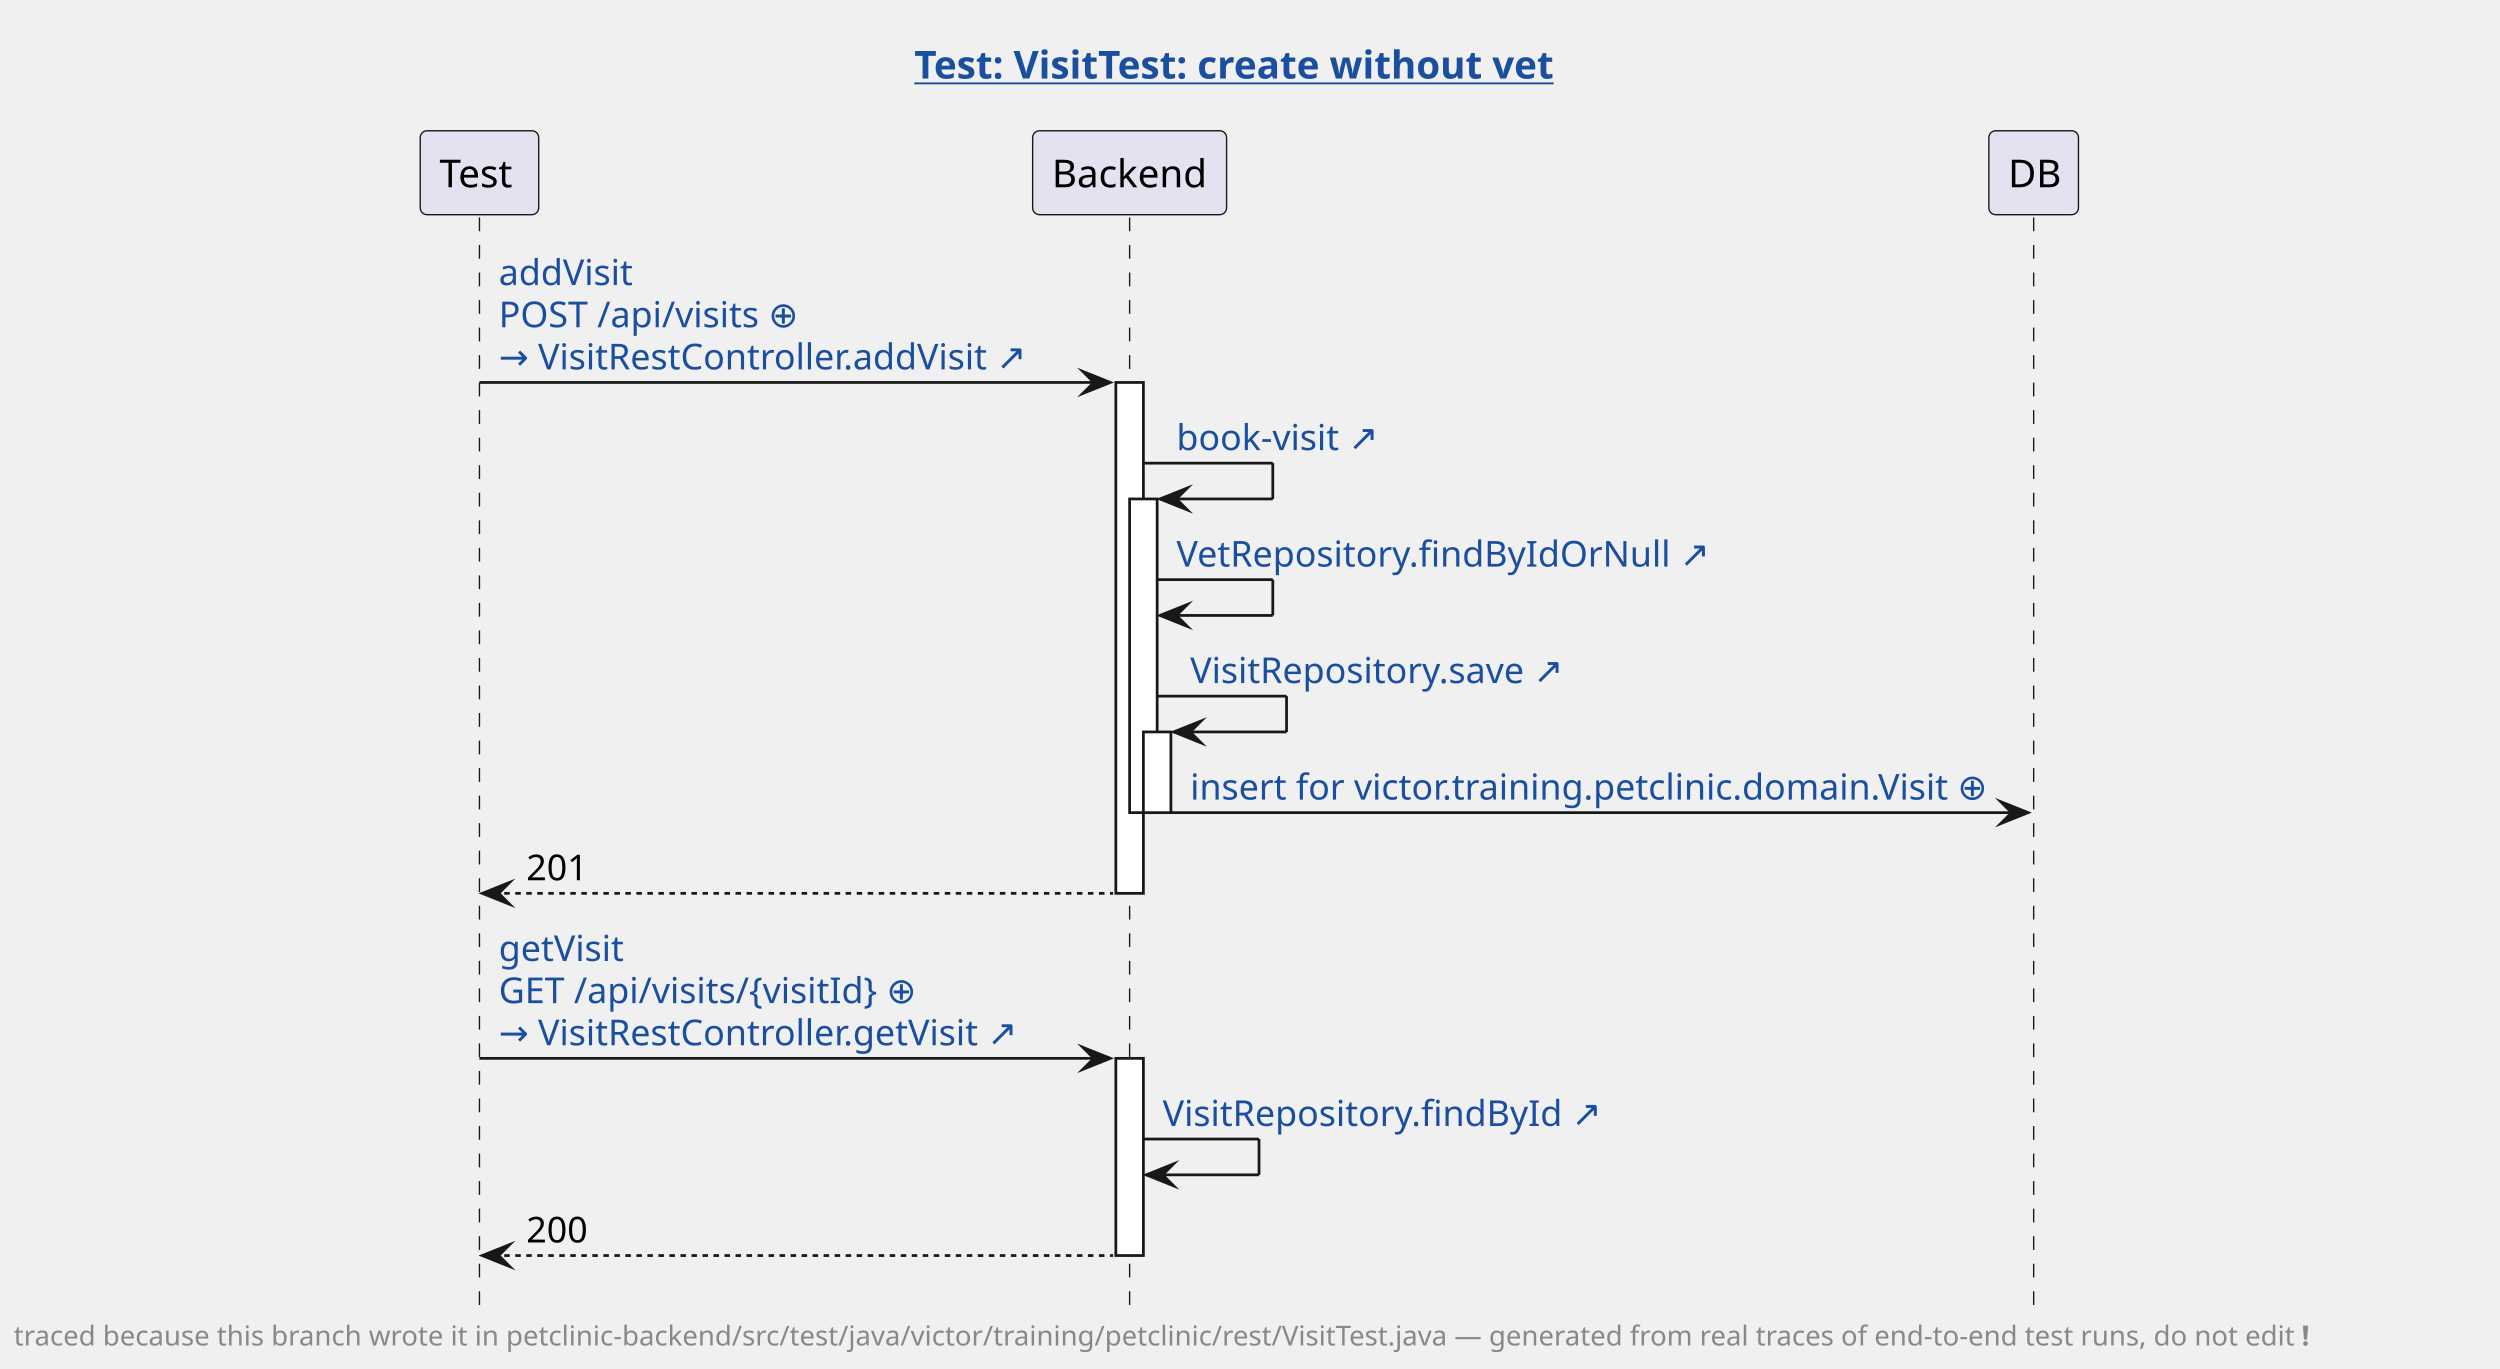
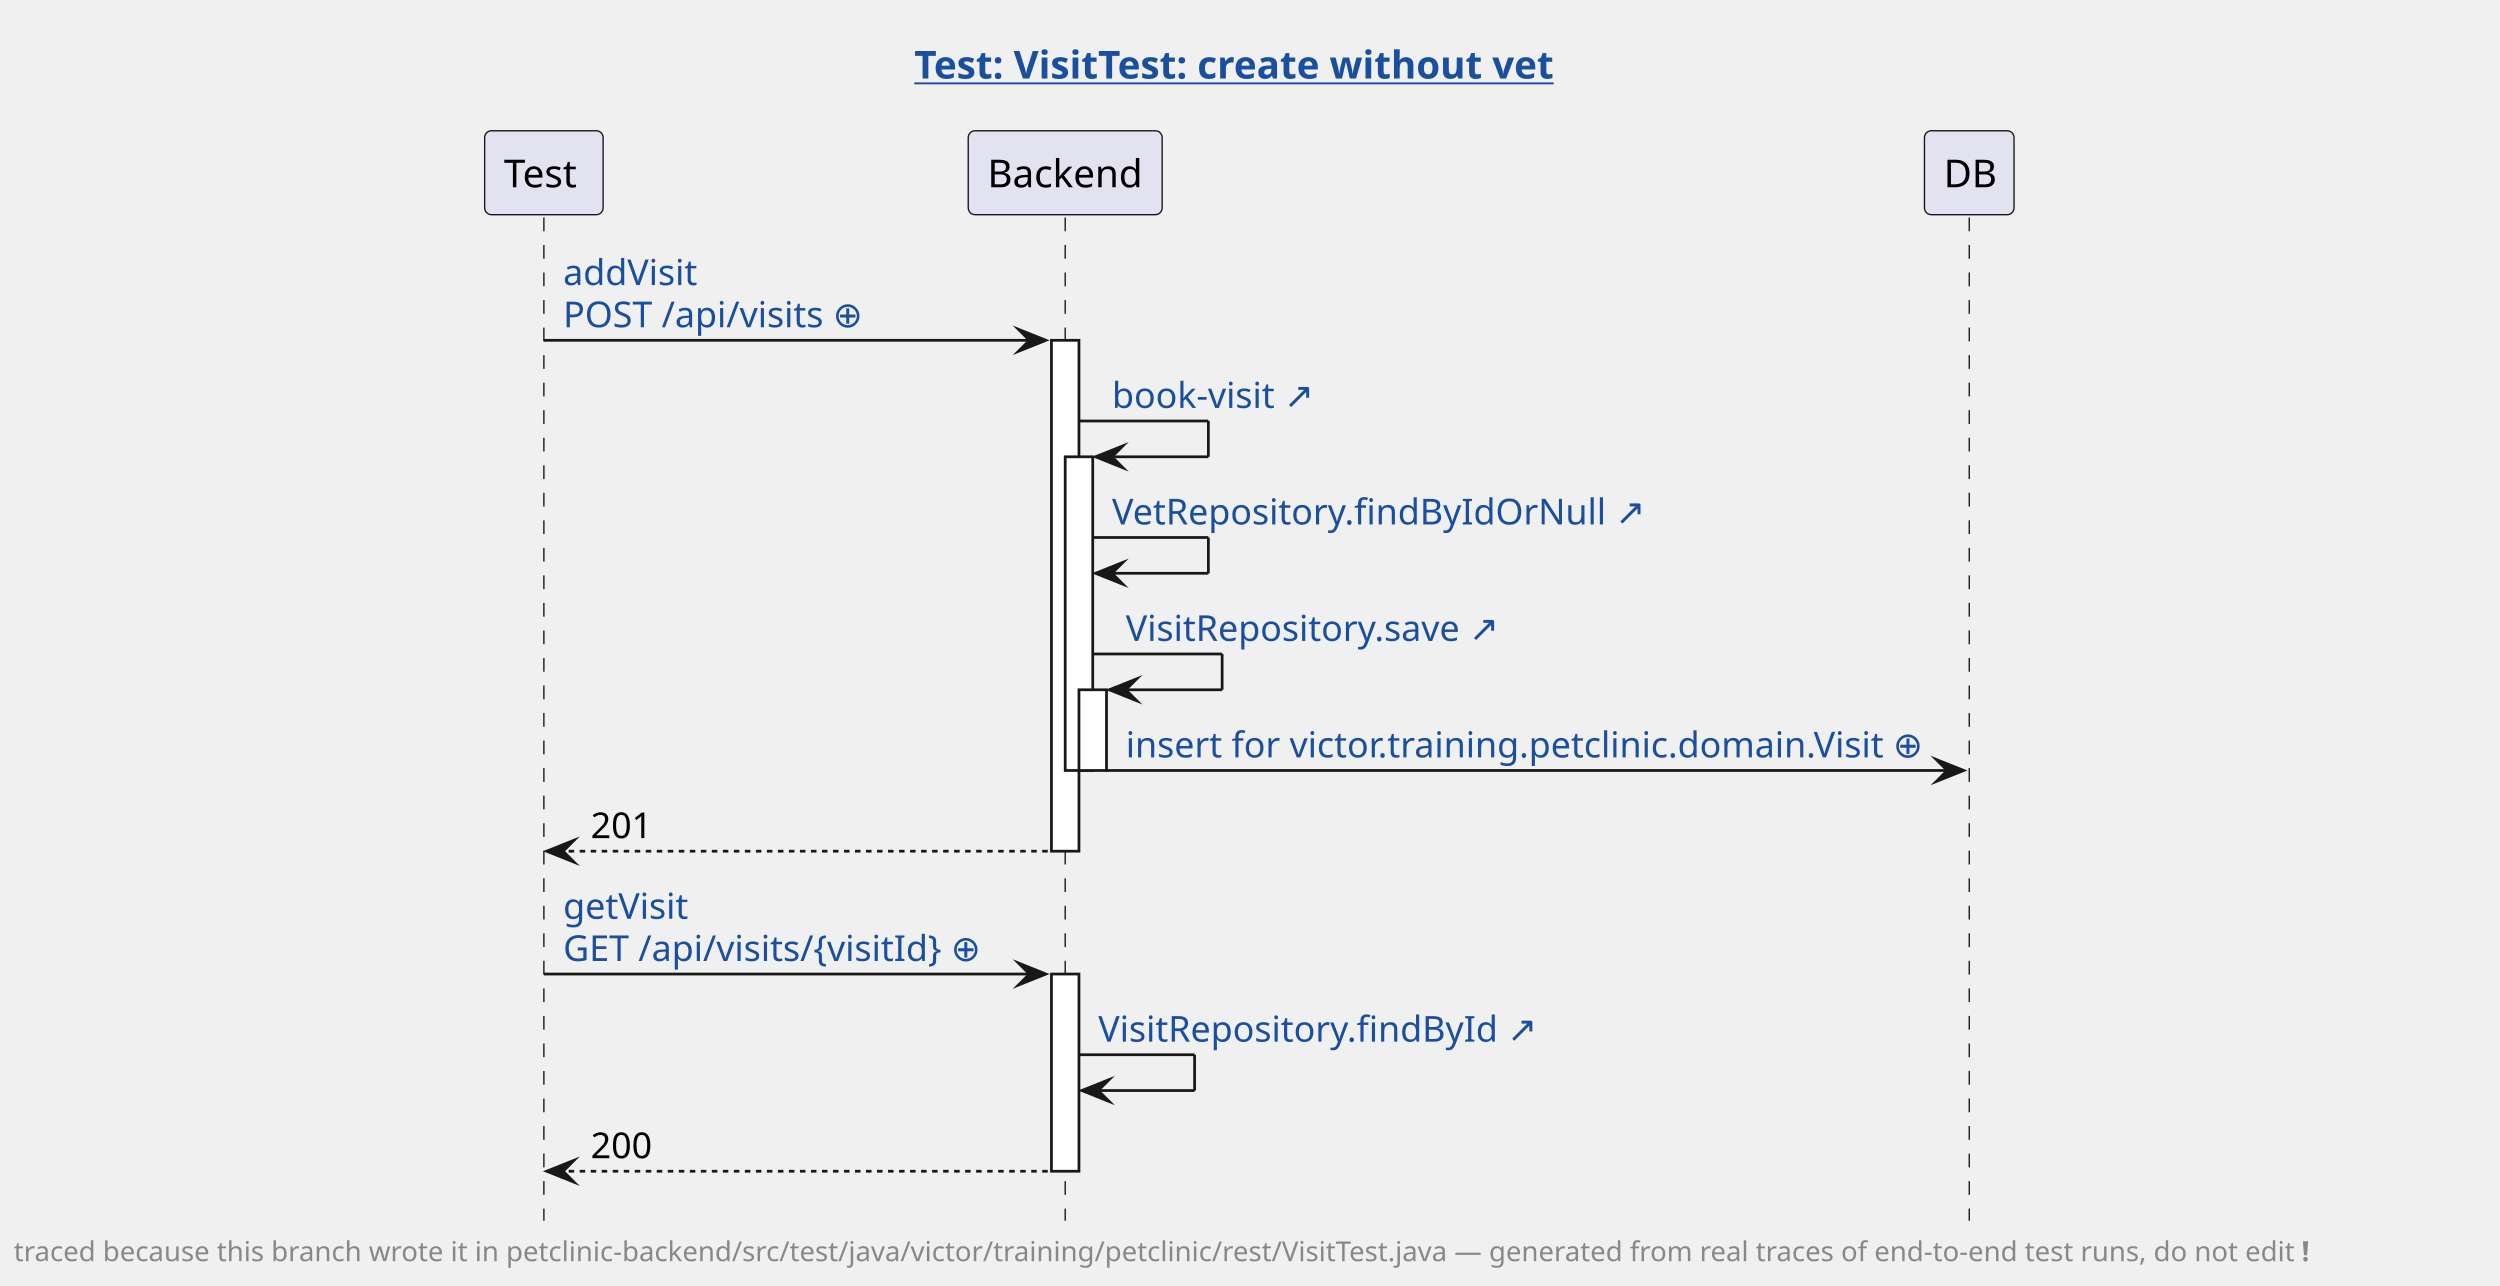
- <svg xmlns="http://www.w3.org/2000/svg" xmlns:xlink="http://www.w3.org/1999/xlink" version="1.1" data-diagram-type="SEQUENCE" style="width:908px;height:497px;background:#FFFFFF;" width="908px" height="497px" viewBox="0 0 908 497" zoomAndPan="magnify" preserveAspectRatio="none" contentStyleType="text/css">
+ <svg xmlns="http://www.w3.org/2000/svg" xmlns:xlink="http://www.w3.org/1999/xlink" version="1.1" data-diagram-type="SEQUENCE" style="width:908px;height:467px;background:#FFFFFF;" width="908px" height="467px" viewBox="0 0 908 467" zoomAndPan="magnify" preserveAspectRatio="none" contentStyleType="text/css">
  <defs />
  <g font-family="sans-serif" lengthAdjust="spacing">
    <g class="title" data-source-line="7">
      <a target="_top" href="src://petclinic-backend/src/test/java/victor/training/petclinic/rest/VisitTest.java:256" xlink:href="src://petclinic-backend/src/test/java/victor/training/petclinic/rest/VisitTest.java:256" xlink:type="simple" xlink:actuate="onRequest" xlink:show="new" title="Click to open the test" xlink:title="Click to open the test">
        <text x="332.075" y="28.535" fill="#1A4FA0" font-size="14" textLength="242.375" font-weight="700" text-decoration="underline">Test: VisitTest: create without vet</text>
      </a>
    </g>
    <g class="participant-lifeline" data-qualified-name="Test" data-entity-uid="part1" id="part1-lifeline" data-source-line="9">
      <g>
-         <rect x="170.64" y="78.977" width="8" height="395.037" fill="#000" fill-opacity="0" />
-         <line x1="174.14" y1="78.977" x2="174.14" y2="474.014" style="stroke:#181818;stroke-width:0.5;stroke-dasharray:5,5;" />
+         <rect x="194.038" y="78.977" width="8" height="364.416" fill="#000" fill-opacity="0" />
+         <line x1="197.538" y1="78.977" x2="197.538" y2="443.393" style="stroke:#181818;stroke-width:0.5;stroke-dasharray:5,5;" />
      </g>
    </g>
    <g class="participant-lifeline" data-qualified-name="Backend" data-entity-uid="part2" id="part2-lifeline" data-source-line="10">
      <g>
-         <rect x="406.777" y="78.977" width="8" height="395.037" fill="#000" fill-opacity="0" />
-         <line x1="410.277" y1="78.977" x2="410.277" y2="474.014" style="stroke:#181818;stroke-width:0.5;stroke-dasharray:5,5;" />
+         <rect x="383.38" y="78.977" width="8" height="364.416" fill="#000" fill-opacity="0" />
+         <line x1="386.88" y1="78.977" x2="386.88" y2="443.393" style="stroke:#181818;stroke-width:0.5;stroke-dasharray:5,5;" />
      </g>
    </g>
    <g>
-       <rect x="405.277" y="138.908" width="10" height="185.553" fill="#FFF" style="stroke:#181818;stroke-width:1;" />
+       <rect x="381.88" y="123.598" width="10" height="185.553" fill="#FFF" style="stroke:#181818;stroke-width:1;" />
    </g>
    <g>
-       <rect x="405.277" y="384.393" width="10" height="71.621" fill="#FFF" style="stroke:#181818;stroke-width:1;" />
+       <rect x="381.88" y="353.771" width="10" height="71.621" fill="#FFF" style="stroke:#181818;stroke-width:1;" />
    </g>
    <g>
-       <rect x="410.277" y="181.219" width="10" height="113.932" fill="#FFF" style="stroke:#181818;stroke-width:1;" />
+       <rect x="386.88" y="165.908" width="10" height="113.932" fill="#FFF" style="stroke:#181818;stroke-width:1;" />
    </g>
    <g>
-       <rect x="415.277" y="265.84" width="10" height="29.311" fill="#FFF" style="stroke:#181818;stroke-width:1;" />
+       <rect x="391.88" y="250.529" width="10" height="29.311" fill="#FFF" style="stroke:#181818;stroke-width:1;" />
    </g>
    <g class="participant-lifeline" data-qualified-name="DB" data-entity-uid="part3" id="part3-lifeline" data-source-line="11">
      <g>
-         <rect x="735.128" y="78.977" width="8" height="395.037" fill="#000" fill-opacity="0" />
-         <line x1="738.628" y1="78.977" x2="738.628" y2="474.014" style="stroke:#181818;stroke-width:0.5;stroke-dasharray:5,5;" />
+         <rect x="711.731" y="78.977" width="8" height="364.416" fill="#000" fill-opacity="0" />
+         <line x1="715.231" y1="78.977" x2="715.231" y2="443.393" style="stroke:#181818;stroke-width:0.5;stroke-dasharray:5,5;" />
      </g>
    </g>
    <g class="participant participant-head" data-qualified-name="Test" data-entity-uid="part1" id="part1-head" data-source-line="9">
-       <rect x="152.628" y="47.488" width="43.025" height="30.488" fill="#E2E2F0" style="stroke:#181818;stroke-width:0.5;" rx="2.5" ry="2.5" />
-       <text x="159.628" y="68.023" fill="#000" font-size="14" textLength="29.025">Test</text>
+       <rect x="176.025" y="47.488" width="43.025" height="30.488" fill="#E2E2F0" style="stroke:#181818;stroke-width:0.5;" rx="2.5" ry="2.5" />
+       <text x="183.025" y="68.023" fill="#000" font-size="14" textLength="29.025">Test</text>
    </g>
    <g class="participant participant-head" data-qualified-name="Backend" data-entity-uid="part2" id="part2-head" data-source-line="10">
-       <rect x="375.058" y="47.488" width="70.438" height="30.488" fill="#E2E2F0" style="stroke:#181818;stroke-width:0.5;" rx="2.5" ry="2.5" />
-       <text x="382.058" y="68.023" fill="#000" font-size="14" textLength="56.438">Backend</text>
+       <rect x="351.661" y="47.488" width="70.438" height="30.488" fill="#E2E2F0" style="stroke:#181818;stroke-width:0.5;" rx="2.5" ry="2.5" />
+       <text x="358.661" y="68.023" fill="#000" font-size="14" textLength="56.438">Backend</text>
    </g>
    <g class="participant participant-head" data-qualified-name="DB" data-entity-uid="part3" id="part3-head" data-source-line="11">
-       <rect x="722.359" y="47.488" width="32.539" height="30.488" fill="#E2E2F0" style="stroke:#181818;stroke-width:0.5;" rx="2.5" ry="2.5" />
-       <text x="729.359" y="68.023" fill="#000" font-size="14" textLength="18.539">DB</text>
+       <rect x="698.961" y="47.488" width="32.539" height="30.488" fill="#E2E2F0" style="stroke:#181818;stroke-width:0.5;" rx="2.5" ry="2.5" />
+       <text x="705.961" y="68.023" fill="#000" font-size="14" textLength="18.539">DB</text>
    </g>
    <g class="message" data-entity-1="part1" data-entity-2="part2" id="msg1" data-source-line="12">
-       <polygon points="393.277,134.908,403.277,138.908,393.277,142.908,397.277,138.908" fill="#181818" style="stroke:#181818;stroke-width:1;stroke-linejoin:miter;stroke-miterlimit:10;" />
-       <line x1="174.14" y1="138.908" x2="399.277" y2="138.908" style="stroke:#181818;stroke-width:1;" />
+       <polygon points="369.88,119.598,379.88,123.598,369.88,127.598,373.88,123.598" fill="#181818" style="stroke:#181818;stroke-width:1;stroke-linejoin:miter;stroke-miterlimit:10;" />
+       <line x1="197.538" y1="123.598" x2="375.88" y2="123.598" style="stroke:#181818;stroke-width:1;" />
      <a target="_top" href="genseq://0rymiqj" xlink:href="genseq://0rymiqj" xlink:type="simple" xlink:actuate="onRequest" xlink:show="new" title="Click for the request as it was sent" xlink:title="Click for the request as it was sent">
-         <text x="181.14" y="103.545" fill="#1A4FA0" font-size="13" textLength="51.048">addVisit</text>
+         <text x="204.538" y="103.545" fill="#1A4FA0" font-size="13" textLength="51.048">addVisit</text>
      </a>
      <a target="_top" href="genseq://0rymiqj" xlink:href="genseq://0rymiqj" xlink:type="simple" xlink:actuate="onRequest" xlink:show="new" title="Click for the request as it was sent" xlink:title="Click for the request as it was sent">
-         <text x="181.14" y="118.855" fill="#1A4FA0" font-size="13" textLength="115.254">POST /api/visits ⊕</text>
-       </a>
-       <a target="_top" href="src://petclinic-backend/src/main/java/victor/training/petclinic/rest/VisitRestController.java:59" xlink:href="src://petclinic-backend/src/main/java/victor/training/petclinic/rest/VisitRestController.java:59" xlink:type="simple" xlink:actuate="onRequest" xlink:show="new" title="Click to open VisitRestController.addVisit" xlink:title="Click to open VisitRestController.addVisit">
-         <text x="181.14" y="134.166" fill="#1A4FA0" font-size="13" textLength="207.137">→ VisitRestController.addVisit ↗</text>
+         <text x="204.538" y="118.855" fill="#1A4FA0" font-size="13" textLength="115.254">POST /api/visits ⊕</text>
      </a>
    </g>
    <g class="message" data-entity-1="part2" data-entity-2="part2" id="msg2" data-source-line="14">
-       <line x1="415.277" y1="168.219" x2="462.277" y2="168.219" style="stroke:#181818;stroke-width:1;" />
-       <line x1="462.277" y1="168.219" x2="462.277" y2="181.219" style="stroke:#181818;stroke-width:1;" />
-       <line x1="421.277" y1="181.219" x2="462.277" y2="181.219" style="stroke:#181818;stroke-width:1;" />
-       <polygon points="431.277,177.219,421.277,181.219,431.277,185.219,427.277,181.219" fill="#181818" style="stroke:#181818;stroke-width:1;stroke-linejoin:miter;stroke-miterlimit:10;" />
+       <line x1="391.88" y1="152.908" x2="438.88" y2="152.908" style="stroke:#181818;stroke-width:1;" />
+       <line x1="438.88" y1="152.908" x2="438.88" y2="165.908" style="stroke:#181818;stroke-width:1;" />
+       <line x1="397.88" y1="165.908" x2="438.88" y2="165.908" style="stroke:#181818;stroke-width:1;" />
+       <polygon points="407.88,161.908,397.88,165.908,407.88,169.908,403.88,165.908" fill="#181818" style="stroke:#181818;stroke-width:1;stroke-linejoin:miter;stroke-miterlimit:10;" />
      <a target="_top" href="src://petclinic-backend/src/main/java/victor/training/petclinic/rest/VisitRestController.java:72" xlink:href="src://petclinic-backend/src/main/java/victor/training/petclinic/rest/VisitRestController.java:72" xlink:type="simple" xlink:actuate="onRequest" xlink:show="new" title="Click to open VisitRestController.bookVisit" xlink:title="Click to open VisitRestController.bookVisit">
-         <text x="427.277" y="163.477" fill="#1A4FA0" font-size="13" textLength="82.12">book-visit ↗</text>
+         <text x="403.88" y="148.166" fill="#1A4FA0" font-size="13" textLength="82.12">book-visit ↗</text>
      </a>
    </g>
    <g class="message" data-entity-1="part2" data-entity-2="part2" id="msg3" data-source-line="16">
-       <line x1="420.277" y1="210.529" x2="462.277" y2="210.529" style="stroke:#181818;stroke-width:1;" />
-       <line x1="462.277" y1="210.529" x2="462.277" y2="223.529" style="stroke:#181818;stroke-width:1;" />
-       <line x1="421.277" y1="223.529" x2="462.277" y2="223.529" style="stroke:#181818;stroke-width:1;" />
-       <polygon points="431.277,219.529,421.277,223.529,431.277,227.529,427.277,223.529" fill="#181818" style="stroke:#181818;stroke-width:1;stroke-linejoin:miter;stroke-miterlimit:10;" />
+       <line x1="396.88" y1="195.219" x2="438.88" y2="195.219" style="stroke:#181818;stroke-width:1;" />
+       <line x1="438.88" y1="195.219" x2="438.88" y2="208.219" style="stroke:#181818;stroke-width:1;" />
+       <line x1="397.88" y1="208.219" x2="438.88" y2="208.219" style="stroke:#181818;stroke-width:1;" />
+       <polygon points="407.88,204.219,397.88,208.219,407.88,212.219,403.88,208.219" fill="#181818" style="stroke:#181818;stroke-width:1;stroke-linejoin:miter;stroke-miterlimit:10;" />
      <a target="_top" href="src://petclinic-backend/src/main/java/victor/training/petclinic/repository/VetRepository.java:19" xlink:href="src://petclinic-backend/src/main/java/victor/training/petclinic/repository/VetRepository.java:19" xlink:type="simple" xlink:actuate="onRequest" xlink:show="new" title="Click to open VetRepository.findByIdOrNull" xlink:title="Click to open VetRepository.findByIdOrNull">
-         <text x="427.277" y="205.787" fill="#1A4FA0" font-size="13" textLength="200.396">VetRepository.findByIdOrNull ↗</text>
+         <text x="403.88" y="190.477" fill="#1A4FA0" font-size="13" textLength="200.396">VetRepository.findByIdOrNull ↗</text>
      </a>
    </g>
    <g class="message" data-entity-1="part2" data-entity-2="part2" id="msg4" data-source-line="17">
-       <line x1="420.277" y1="252.84" x2="467.277" y2="252.84" style="stroke:#181818;stroke-width:1;" />
-       <line x1="467.277" y1="252.84" x2="467.277" y2="265.84" style="stroke:#181818;stroke-width:1;" />
-       <line x1="426.277" y1="265.84" x2="467.277" y2="265.84" style="stroke:#181818;stroke-width:1;" />
-       <polygon points="436.277,261.84,426.277,265.84,436.277,269.84,432.277,265.84" fill="#181818" style="stroke:#181818;stroke-width:1;stroke-linejoin:miter;stroke-miterlimit:10;" />
+       <line x1="396.88" y1="237.529" x2="443.88" y2="237.529" style="stroke:#181818;stroke-width:1;" />
+       <line x1="443.88" y1="237.529" x2="443.88" y2="250.529" style="stroke:#181818;stroke-width:1;" />
+       <line x1="402.88" y1="250.529" x2="443.88" y2="250.529" style="stroke:#181818;stroke-width:1;" />
+       <polygon points="412.88,246.529,402.88,250.529,412.88,254.529,408.88,250.529" fill="#181818" style="stroke:#181818;stroke-width:1;stroke-linejoin:miter;stroke-miterlimit:10;" />
      <a target="_top" href="src://petclinic-backend/src/main/java/victor/training/petclinic/repository/VisitRepository.java:14" xlink:href="src://petclinic-backend/src/main/java/victor/training/petclinic/repository/VisitRepository.java:14" xlink:type="simple" xlink:actuate="onRequest" xlink:show="new" title="Click to open VisitRepository.save" xlink:title="Click to open VisitRepository.save">
-         <text x="432.277" y="248.098" fill="#1A4FA0" font-size="13" textLength="143.482">VisitRepository.save ↗</text>
+         <text x="408.88" y="232.787" fill="#1A4FA0" font-size="13" textLength="143.482">VisitRepository.save ↗</text>
      </a>
    </g>
    <g class="message" data-entity-1="part2" data-entity-2="part3" id="msg5" data-source-line="19">
-       <polygon points="726.628,291.15,736.628,295.15,726.628,299.15,730.628,295.15" fill="#181818" style="stroke:#181818;stroke-width:1;stroke-linejoin:miter;stroke-miterlimit:10;" />
-       <line x1="425.277" y1="295.15" x2="732.628" y2="295.15" style="stroke:#181818;stroke-width:1;" />
+       <polygon points="703.231,275.84,713.231,279.84,703.231,283.84,707.231,279.84" fill="#181818" style="stroke:#181818;stroke-width:1;stroke-linejoin:miter;stroke-miterlimit:10;" />
+       <line x1="401.88" y1="279.84" x2="709.231" y2="279.84" style="stroke:#181818;stroke-width:1;" />
      <a target="_top" href="genseq://1k65kuu" xlink:href="genseq://1k65kuu" xlink:type="simple" xlink:actuate="onRequest" xlink:show="new" title="Click for the statement behind this call" xlink:title="Click for the statement behind this call">
-         <text x="432.277" y="290.408" fill="#1A4FA0" font-size="13" textLength="304.351">insert for victor.training.petclinic.domain.Visit ⊕</text>
+         <text x="408.88" y="275.098" fill="#1A4FA0" font-size="13" textLength="304.351">insert for victor.training.petclinic.domain.Visit ⊕</text>
      </a>
    </g>
    <g class="message" data-entity-1="part2" data-entity-2="part1" id="msg6" data-source-line="22">
-       <polygon points="185.14,320.461,175.14,324.461,185.14,328.461,181.14,324.461" fill="#181818" style="stroke:#181818;stroke-width:1;stroke-linejoin:miter;stroke-miterlimit:10;" />
-       <line x1="179.14" y1="324.461" x2="404.277" y2="324.461" style="stroke:#181818;stroke-width:1;stroke-dasharray:2,2;" />
-       <text x="191.14" y="319.719" fill="#000" font-size="13" textLength="24.661">201</text>
+       <polygon points="208.538,305.15,198.538,309.15,208.538,313.15,204.538,309.15" fill="#181818" style="stroke:#181818;stroke-width:1;stroke-linejoin:miter;stroke-miterlimit:10;" />
+       <line x1="202.538" y1="309.15" x2="380.88" y2="309.15" style="stroke:#181818;stroke-width:1;stroke-dasharray:2,2;" />
+       <text x="214.538" y="304.408" fill="#000" font-size="13" textLength="24.661">201</text>
    </g>
    <g class="message" data-entity-1="part1" data-entity-2="part2" id="msg7" data-source-line="24">
-       <polygon points="393.277,380.393,403.277,384.393,393.277,388.393,397.277,384.393" fill="#181818" style="stroke:#181818;stroke-width:1;stroke-linejoin:miter;stroke-miterlimit:10;" />
-       <line x1="174.14" y1="384.393" x2="399.277" y2="384.393" style="stroke:#181818;stroke-width:1;" />
+       <polygon points="369.88,349.771,379.88,353.771,369.88,357.771,373.88,353.771" fill="#181818" style="stroke:#181818;stroke-width:1;stroke-linejoin:miter;stroke-miterlimit:10;" />
+       <line x1="197.538" y1="353.771" x2="375.88" y2="353.771" style="stroke:#181818;stroke-width:1;" />
      <a target="_top" href="genseq://1bi9ngw" xlink:href="genseq://1bi9ngw" xlink:type="simple" xlink:actuate="onRequest" xlink:show="new" title="Click for the request as it was sent" xlink:title="Click for the request as it was sent">
-         <text x="181.14" y="349.029" fill="#1A4FA0" font-size="13" textLength="47.715">getVisit</text>
+         <text x="204.538" y="333.719" fill="#1A4FA0" font-size="13" textLength="47.715">getVisit</text>
      </a>
      <a target="_top" href="genseq://1bi9ngw" xlink:href="genseq://1bi9ngw" xlink:type="simple" xlink:actuate="onRequest" xlink:show="new" title="Click for the request as it was sent" xlink:title="Click for the request as it was sent">
-         <text x="181.14" y="364.34" fill="#1A4FA0" font-size="13" textLength="160.342">GET /api/visits/{visitId} ⊕</text>
-       </a>
-       <a target="_top" href="src://petclinic-backend/src/main/java/victor/training/petclinic/rest/VisitRestController.java:53" xlink:href="src://petclinic-backend/src/main/java/victor/training/petclinic/rest/VisitRestController.java:53" xlink:type="simple" xlink:actuate="onRequest" xlink:show="new" title="Click to open VisitRestController.getVisit" xlink:title="Click to open VisitRestController.getVisit">
-         <text x="181.14" y="379.65" fill="#1A4FA0" font-size="13" textLength="203.804">→ VisitRestController.getVisit ↗</text>
+         <text x="204.538" y="349.029" fill="#1A4FA0" font-size="13" textLength="160.342">GET /api/visits/{visitId} ⊕</text>
      </a>
    </g>
    <g class="message" data-entity-1="part2" data-entity-2="part2" id="msg8" data-source-line="26">
-       <line x1="415.277" y1="413.703" x2="457.277" y2="413.703" style="stroke:#181818;stroke-width:1;" />
-       <line x1="457.277" y1="413.703" x2="457.277" y2="426.703" style="stroke:#181818;stroke-width:1;" />
-       <line x1="416.277" y1="426.703" x2="457.277" y2="426.703" style="stroke:#181818;stroke-width:1;" />
-       <polygon points="426.277,422.703,416.277,426.703,426.277,430.703,422.277,426.703" fill="#181818" style="stroke:#181818;stroke-width:1;stroke-linejoin:miter;stroke-miterlimit:10;" />
+       <line x1="391.88" y1="383.082" x2="433.88" y2="383.082" style="stroke:#181818;stroke-width:1;" />
+       <line x1="433.88" y1="383.082" x2="433.88" y2="396.082" style="stroke:#181818;stroke-width:1;" />
+       <line x1="392.88" y1="396.082" x2="433.88" y2="396.082" style="stroke:#181818;stroke-width:1;" />
+       <polygon points="402.88,392.082,392.88,396.082,402.88,400.082,398.88,396.082" fill="#181818" style="stroke:#181818;stroke-width:1;stroke-linejoin:miter;stroke-miterlimit:10;" />
      <a target="_top" href="src://petclinic-backend/src/main/java/victor/training/petclinic/repository/VisitRepository.java:12" xlink:href="src://petclinic-backend/src/main/java/victor/training/petclinic/repository/VisitRepository.java:12" xlink:type="simple" xlink:actuate="onRequest" xlink:show="new" title="Click to open VisitRepository.findById" xlink:title="Click to open VisitRepository.findById">
-         <text x="422.277" y="408.961" fill="#1A4FA0" font-size="13" textLength="166.689">VisitRepository.findById ↗</text>
+         <text x="398.88" y="378.34" fill="#1A4FA0" font-size="13" textLength="166.689">VisitRepository.findById ↗</text>
      </a>
    </g>
    <g class="message" data-entity-1="part2" data-entity-2="part1" id="msg9" data-source-line="27">
-       <polygon points="185.14,452.014,175.14,456.014,185.14,460.014,181.14,456.014" fill="#181818" style="stroke:#181818;stroke-width:1;stroke-linejoin:miter;stroke-miterlimit:10;" />
-       <line x1="179.14" y1="456.014" x2="404.277" y2="456.014" style="stroke:#181818;stroke-width:1;stroke-dasharray:2,2;" />
-       <text x="191.14" y="451.271" fill="#000" font-size="13" textLength="24.661">200</text>
+       <polygon points="208.538,421.393,198.538,425.393,208.538,429.393,204.538,425.393" fill="#181818" style="stroke:#181818;stroke-width:1;stroke-linejoin:miter;stroke-miterlimit:10;" />
+       <line x1="202.538" y1="425.393" x2="380.88" y2="425.393" style="stroke:#181818;stroke-width:1;stroke-dasharray:2,2;" />
+       <text x="214.538" y="420.65" fill="#000" font-size="13" textLength="24.661">200</text>
    </g>
    <g class="footer" data-source-line="8">
-       <text x="5" y="488.682" fill="#888" font-size="10" textLength="896.525">traced because this branch wrote it in petclinic-backend/src/test/java/victor/training/petclinic/rest/VisitTest.java — generated from real traces of end-to-end test runs, do not edit ❗</text>
+       <text x="5" y="458.061" fill="#888" font-size="10" textLength="896.525">traced because this branch wrote it in petclinic-backend/src/test/java/victor/training/petclinic/rest/VisitTest.java — generated from real traces of end-to-end test runs, do not edit ❗</text>
    </g>
  </g>
</svg>
